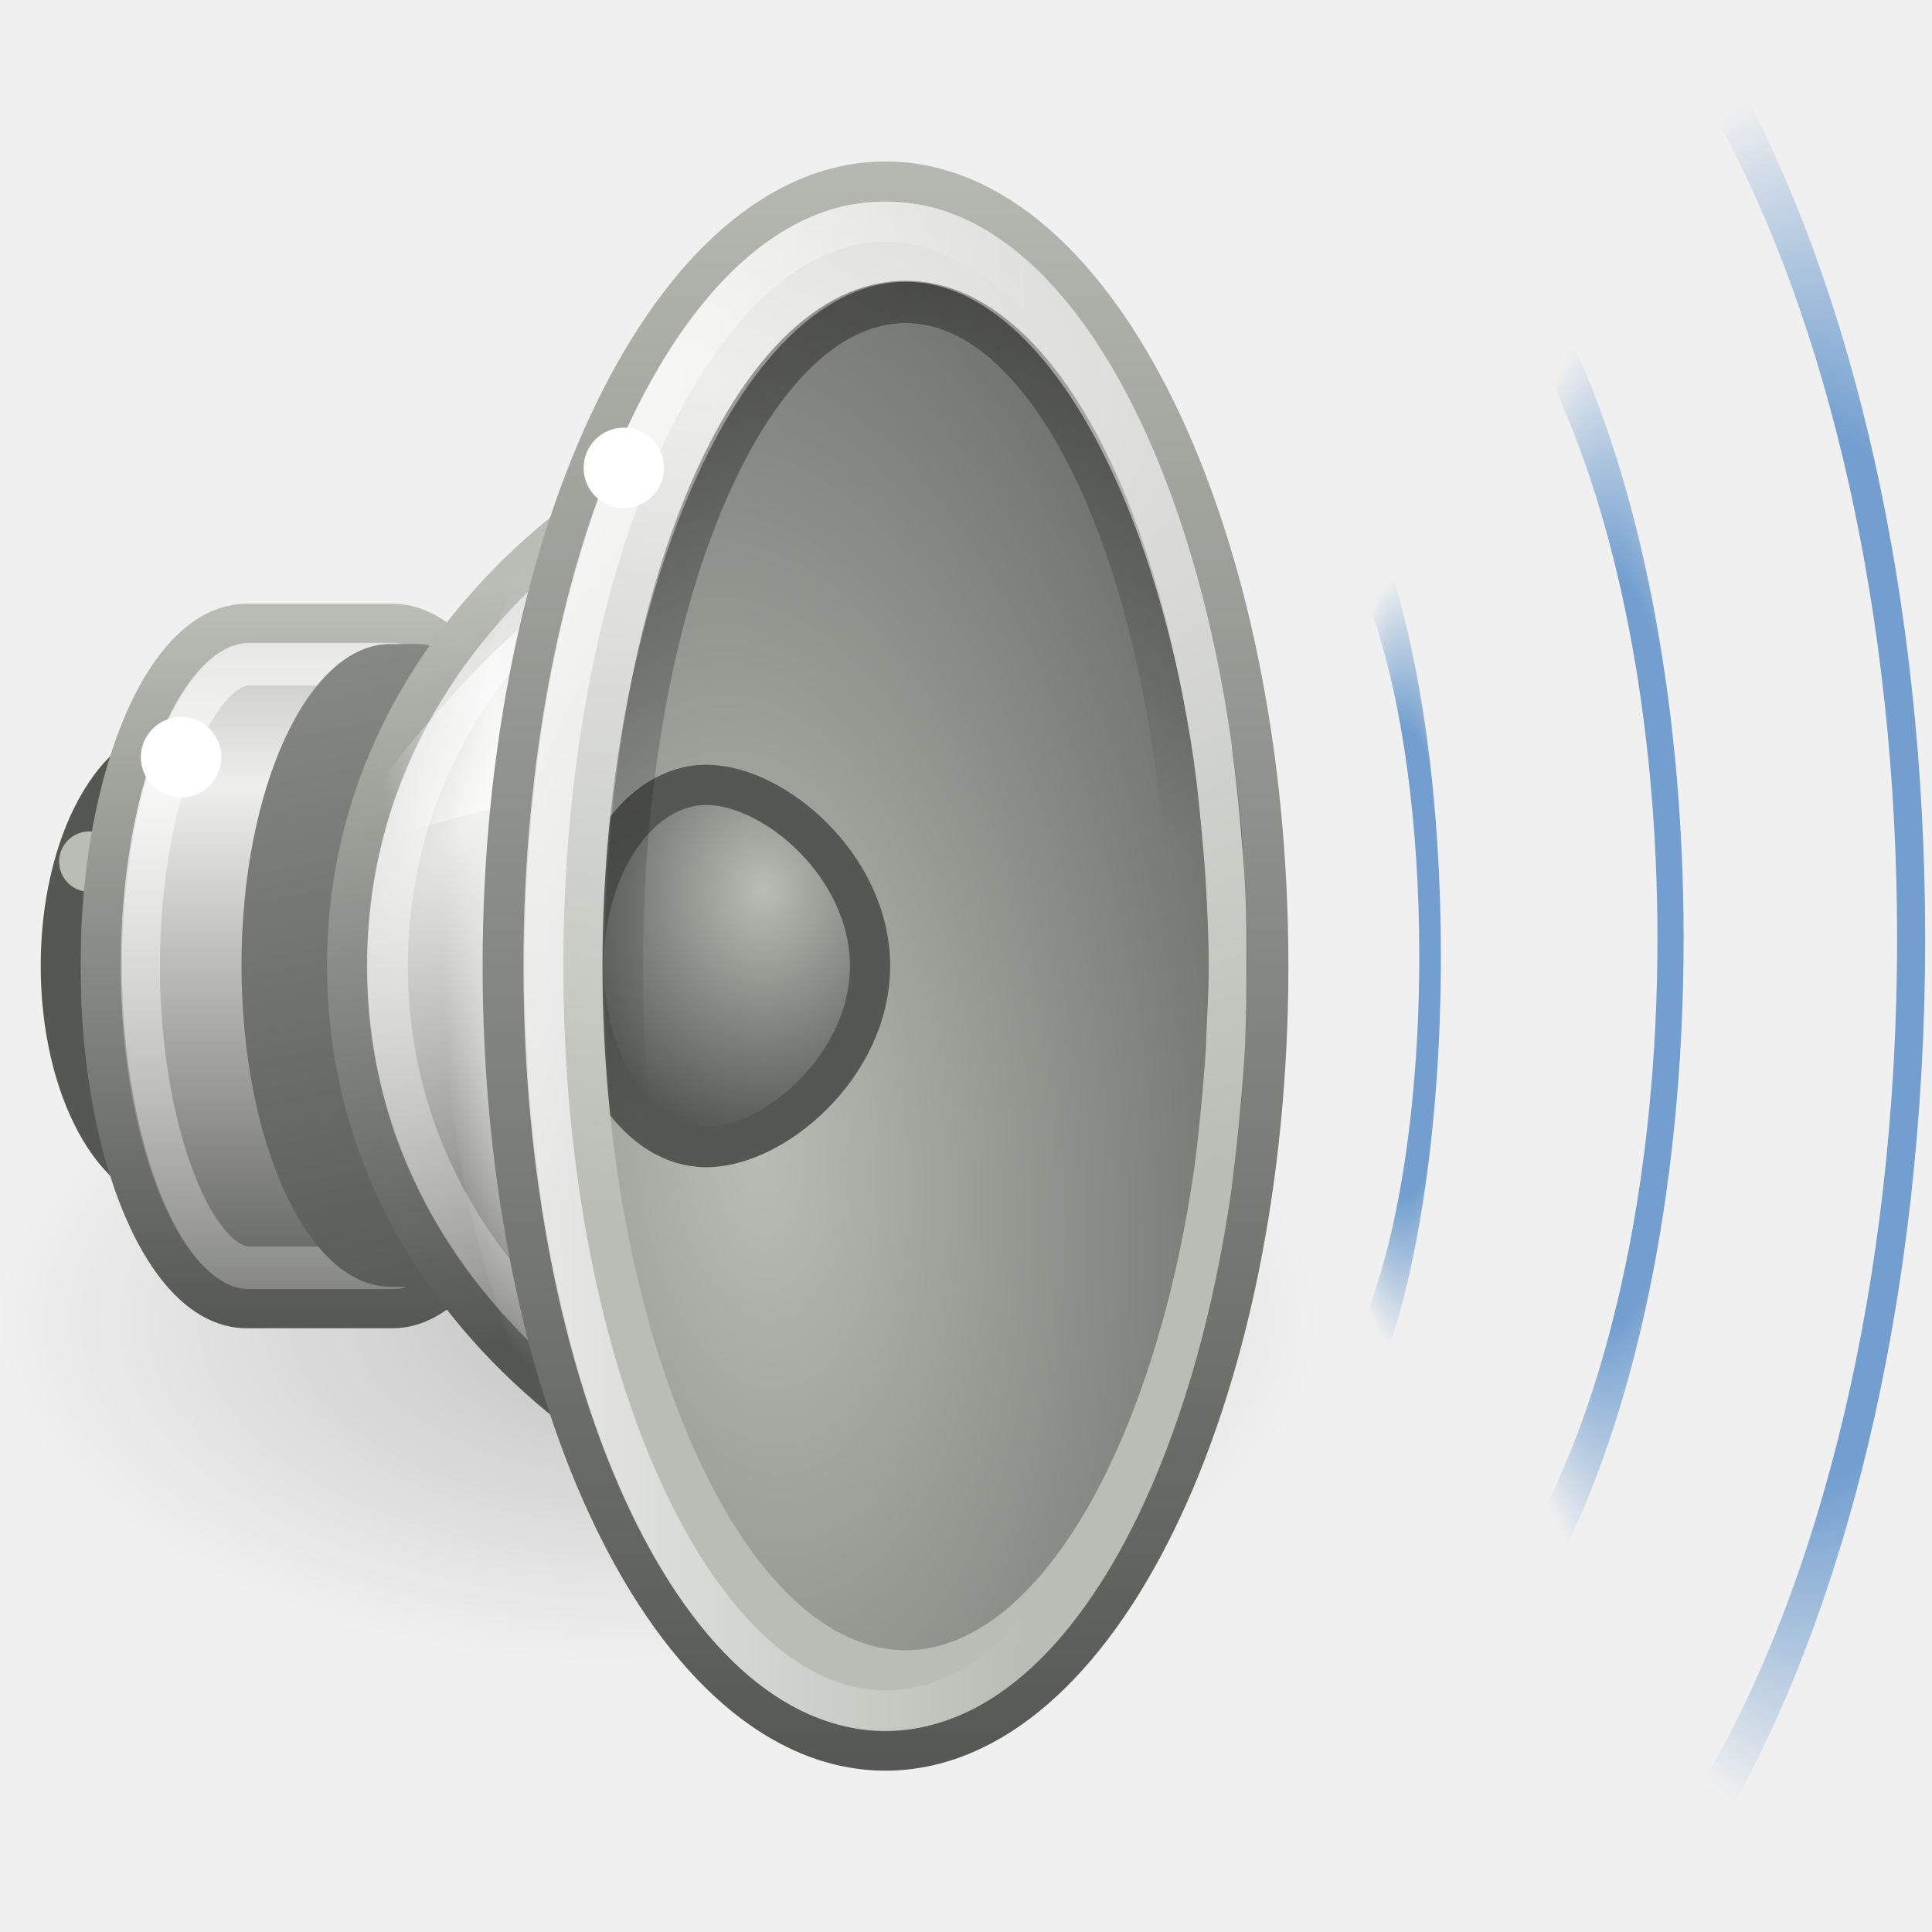
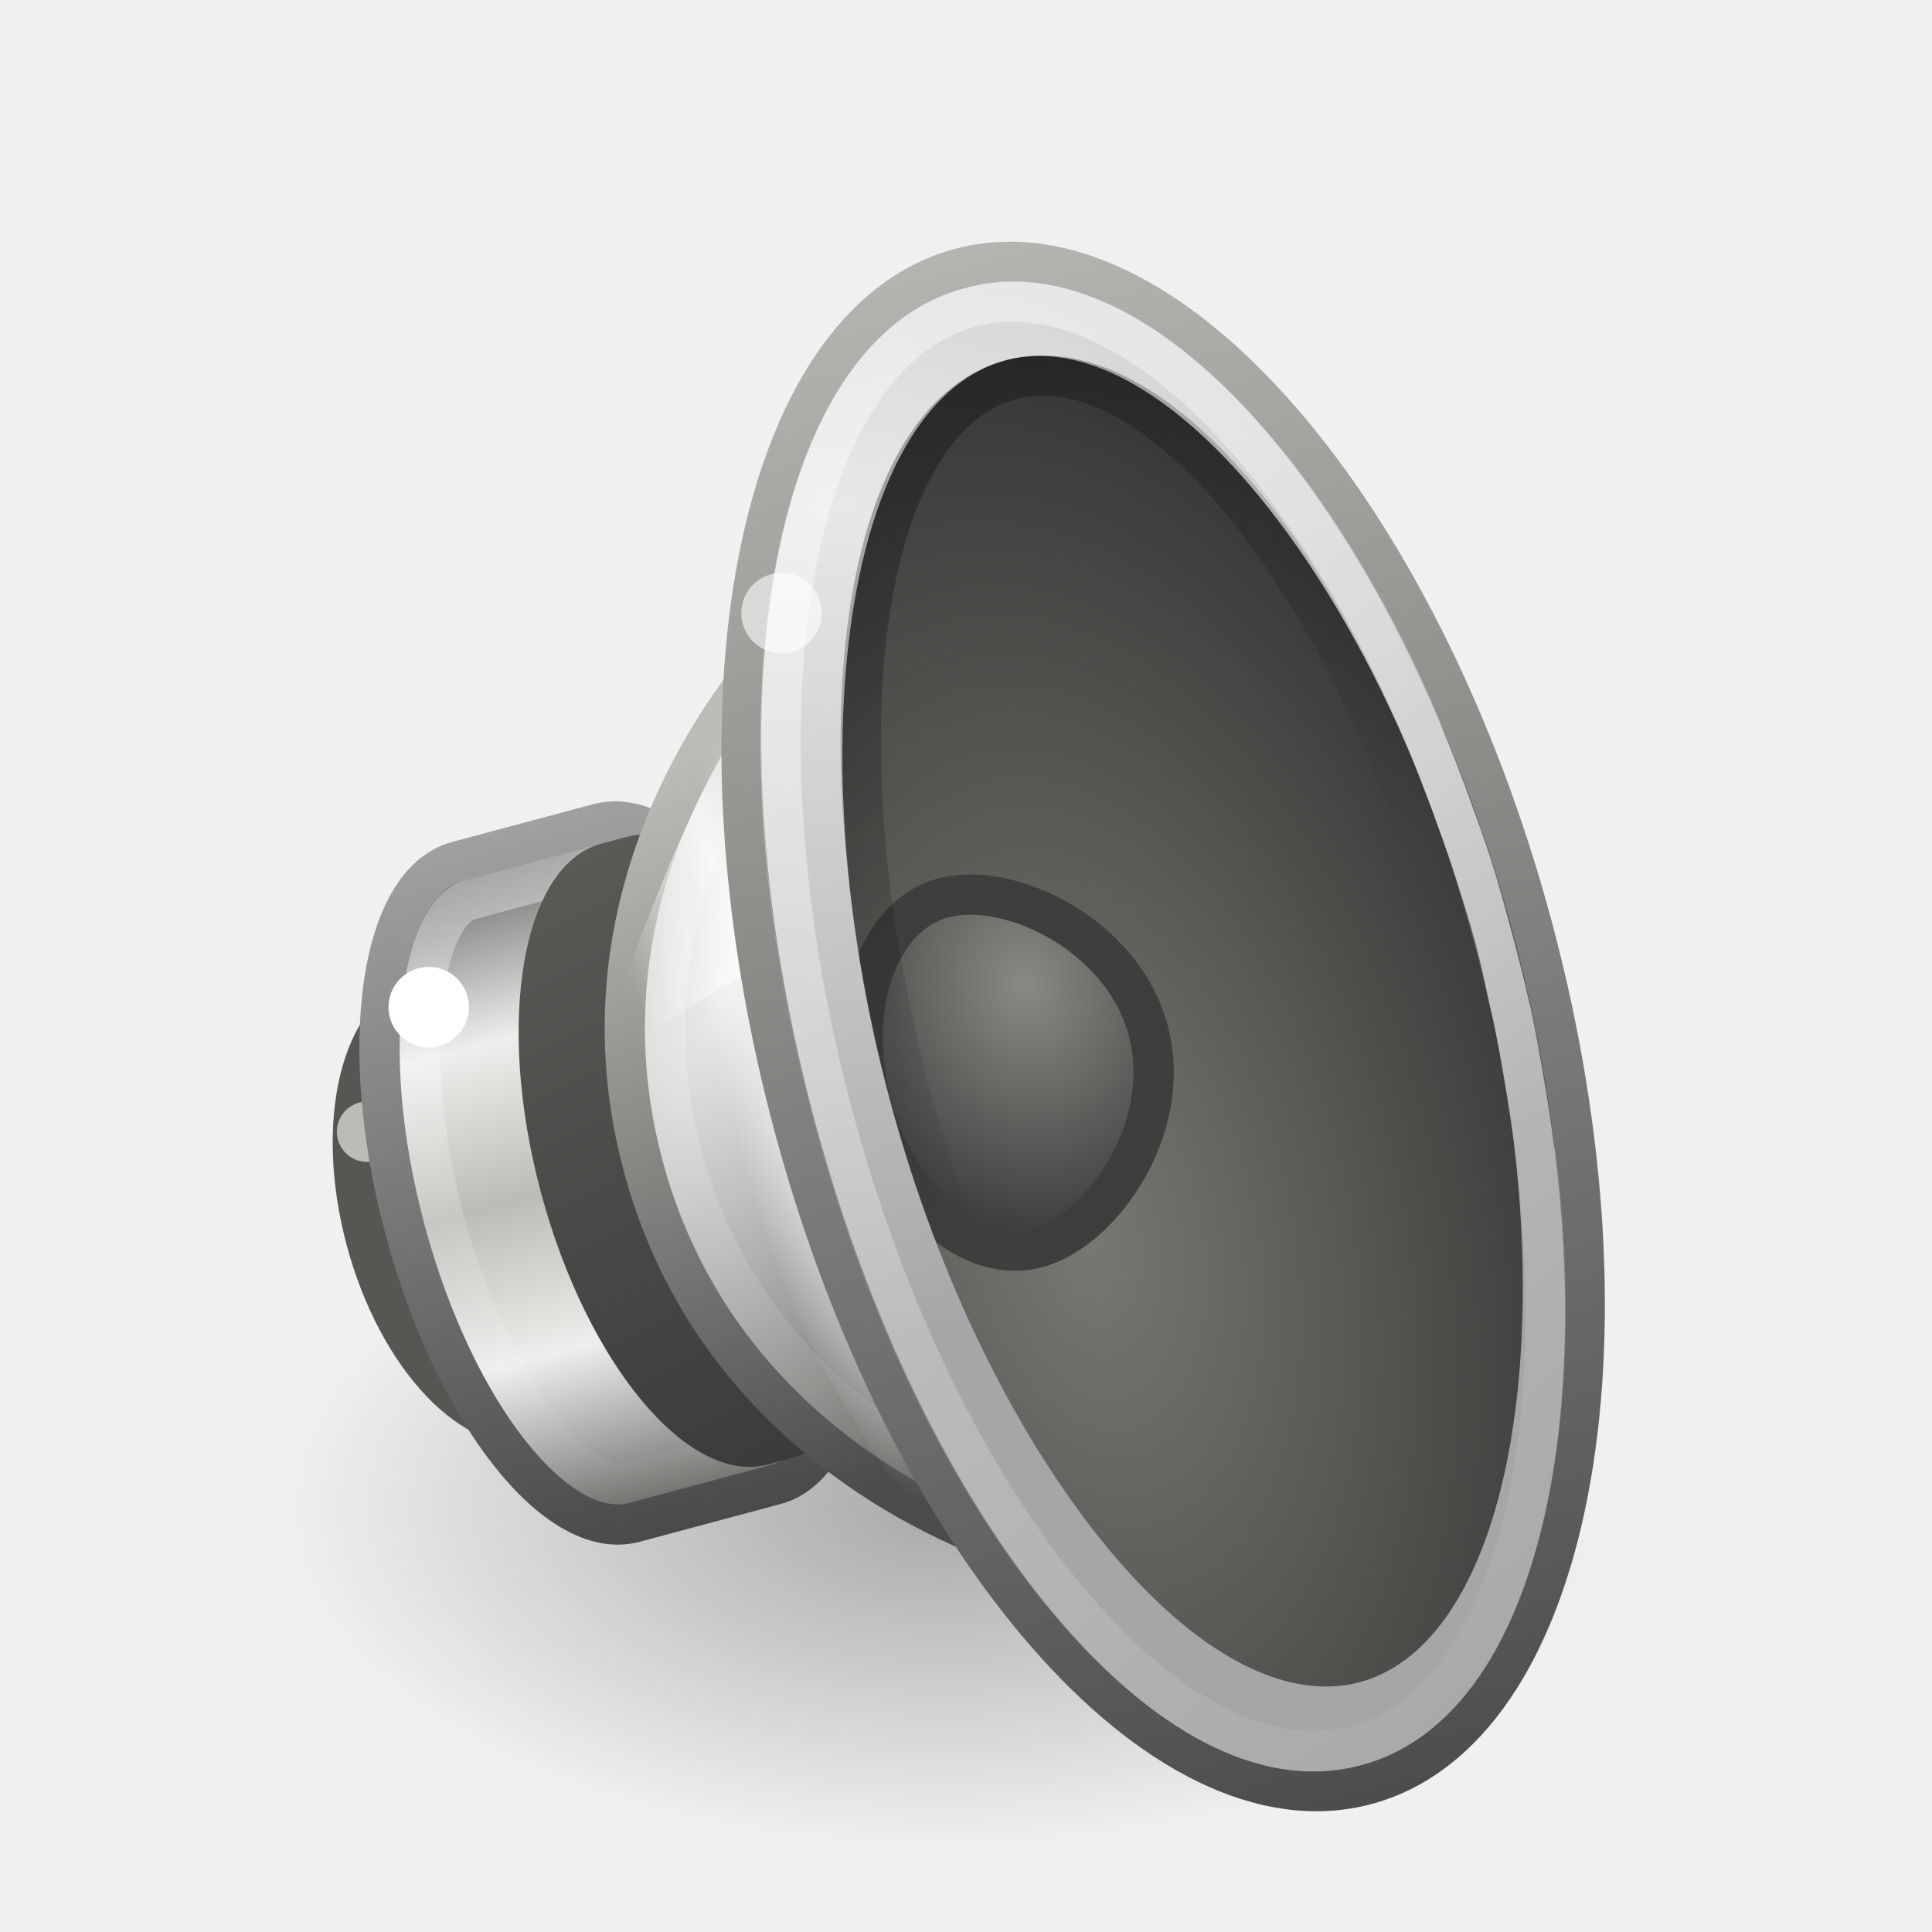
- <svg xmlns="http://www.w3.org/2000/svg" xmlns:xlink="http://www.w3.org/1999/xlink" id="svg2" height="48" width="48" version="1.0">
-   <defs id="defs4">
-     <linearGradient id="linearGradient6958">
-       <stop id="stop6960" style="stop-color:#729fcf" offset="0" />
-       <stop id="stop6966" style="stop-color:#729fcf" offset="0.6" />
-       <stop id="stop6962" style="stop-color:#729fcf;stop-opacity:0" offset="1" />
+ <svg xmlns="http://www.w3.org/2000/svg" xmlns:xlink="http://www.w3.org/1999/xlink" version="1.0" width="48" height="48" id="svg6476">
+   <defs id="defs6478">
+     <linearGradient id="linearGradient17123">
+       <stop id="stop17125" style="stop-color:#000000;stop-opacity:1" offset="0" />
+       <stop id="stop17127" style="stop-color:#000000;stop-opacity:0" offset="1" />
    </linearGradient>
-     <linearGradient id="linearGradient6393" y2="32.629" gradientUnits="userSpaceOnUse" x2="16.188" gradientTransform="translate(-28)" y1="18.812" x1="17.25">
-       <stop id="stop6389" style="stop-color:#fff" offset="0" />
-       <stop id="stop6391" style="stop-color:#fff;stop-opacity:0" offset="1" />
+     <linearGradient id="linearGradient6700">
+       <stop id="stop6702" style="stop-color:#ffffff;stop-opacity:1" offset="0" />
+       <stop id="stop6704" style="stop-color:#ffffff;stop-opacity:0" offset="1" />
    </linearGradient>
-     <radialGradient id="radialGradient8199" gradientUnits="userSpaceOnUse" cy="22.5" cx="7.14" gradientTransform="matrix(1.9148 -.50619 .65484 2.477 -48.624 -29.619)" r="6">
-       <stop id="stop9088" offset="0" />
-       <stop id="stop9090" style="stop-opacity:0" offset="1" />
-     </radialGradient>
-     <radialGradient id="radialGradient21684" gradientUnits="userSpaceOnUse" cy="21.844" cx="20.844" r="2.906">
-       <stop id="stop21624" style="stop-color:#3465a4;stop-opacity:0" offset="0" />
-       <stop id="stop21630" style="stop-color:#3465a4;stop-opacity:0" offset=".855" />
-       <stop id="stop21626" style="stop-color:#3465a4" offset="1" />
-     </radialGradient>
-     <radialGradient id="radialGradient21686" gradientUnits="userSpaceOnUse" cy="21.844" cx="20.844" r="2.906">
-       <stop id="stop21664" style="stop-color:#3465a4;stop-opacity:0" offset="0" />
-       <stop id="stop21666" style="stop-color:#3465a4;stop-opacity:0" offset=".819" />
-       <stop id="stop21668" style="stop-color:#3465a4" offset="1" />
-     </radialGradient>
-     <radialGradient id="radialGradient21688" gradientUnits="userSpaceOnUse" cy="21.844" cx="20.844" r="2.906">
-       <stop id="stop21646" style="stop-color:#3465a4;stop-opacity:0" offset="0" />
-       <stop id="stop21648" style="stop-color:#3465a4;stop-opacity:0" offset=".735" />
-       <stop id="stop21650" style="stop-color:#3465a4" offset="1" />
-     </radialGradient>
-     <linearGradient id="linearGradient5545" y2="14.001" gradientUnits="userSpaceOnUse" x2="78.5" gradientTransform="matrix(.90625 0 0 1 -65.922 19)" y1="-4.006" x1="78.5">
-       <stop id="stop2795" style="stop-color:#babdb6" offset="0" />
-       <stop id="stop2801" style="stop-color:#eeeeec" offset=".253" />
-       <stop id="stop2797" style="stop-color:#555753" offset="1" />
+     <linearGradient id="linearGradient6628">
+       <stop id="stop6630" style="stop-color:#000000;stop-opacity:1" offset="0" />
+       <stop id="stop6632" style="stop-color:#000000;stop-opacity:0" offset="1" />
    </linearGradient>
-     <linearGradient id="linearGradient5547" y2="-4.009" gradientUnits="userSpaceOnUse" x2="80.062" gradientTransform="matrix(.90625 0 0 1 -65.922 19)" y1="14" x1="80.062">
-       <stop id="stop5535" style="stop-color:#555753" offset="0" />
-       <stop id="stop5537" style="stop-color:#babdb6" offset="1" />
+     <linearGradient id="linearGradient3844">
+       <stop id="stop3846" style="stop-color:#e8e8e8;stop-opacity:1" offset="0" />
+       <stop id="stop3848" style="stop-color:#a5a6a8;stop-opacity:1" offset="1" />
    </linearGradient>
-     <linearGradient id="linearGradient6537" y2="39.884" gradientUnits="userSpaceOnUse" x2="3.845" y1="15.561" x1="3.845">
-       <stop id="stop6533" style="stop-color:#fff" offset="0" />
-       <stop id="stop6535" style="stop-color:#fff;stop-opacity:0" offset="1" />
+     <linearGradient id="linearGradient6589-510-471-936">
+       <stop id="stop5849" style="stop-color:#878a85;stop-opacity:1" offset="0" />
+       <stop id="stop5851" style="stop-color:#3e3f3d;stop-opacity:1" offset="1" />
    </linearGradient>
-     <linearGradient id="linearGradient6545" y2="12.064" gradientUnits="userSpaceOnUse" x2="4.643" gradientTransform="matrix(.91146 0 0 .87879 2.7005 4.6667)" y1="33.047" x1="7.75">
-       <stop id="stop6629" style="stop-color:#555753" offset="0" />
-       <stop id="stop6631" style="stop-color:#babdb6" offset="1" />
+     <linearGradient id="linearGradient6643">
+       <stop id="stop6645" style="stop-color:#4c4c4c;stop-opacity:1" offset="0" />
+       <stop id="stop6647" style="stop-color:#d3d7cf;stop-opacity:1" offset="1" />
    </linearGradient>
-     <radialGradient id="radialGradient6553" gradientUnits="userSpaceOnUse" cy="18.817" cx="9.32" gradientTransform="matrix(.71325 .52215 -.92808 1.1785 22.517 -6.7083)" r="12.5">
-       <stop id="stop6635" style="stop-color:#eeeeec" offset="0" />
-       <stop id="stop6637" style="stop-color:#61635f" offset="1" />
-     </radialGradient>
-     <linearGradient id="linearGradient6579" y2="47.497" gradientUnits="userSpaceOnUse" x2="12.198" y1="9.26" x1="12.198">
-       <stop id="stop6575" style="stop-color:#fff" offset="0" />
-       <stop id="stop6577" style="stop-color:#fff;stop-opacity:0" offset="1" />
+     <linearGradient id="linearGradient4718">
+       <stop id="stop4720" style="stop-color:#767973;stop-opacity:1" offset="0" />
+       <stop id="stop4722" style="stop-color:#202120;stop-opacity:1" offset="1" />
    </linearGradient>
-     <radialGradient id="radialGradient6595" gradientUnits="userSpaceOnUse" cy="30.233" cx="23.165" gradientTransform="matrix(1.7346 -.16988 .32776 3.6175 -27.429 -73.697)" r="8.189">
-       <stop id="stop6669" style="stop-color:#babdb6" offset="0" />
-       <stop id="stop6671" style="stop-color:#555753" offset="1" />
-     </radialGradient>
-     <radialGradient id="radialGradient6603" gradientUnits="userSpaceOnUse" cy="20.434" cx="20.884" gradientTransform="matrix(1.3094 0 0 1.5605 -8.3886 -9.7845)" r="4">
-       <stop id="stop6591" style="stop-color:#babdb6" offset="0" />
-       <stop id="stop6593" style="stop-color:#555753" offset="1" />
-     </radialGradient>
-     <linearGradient id="linearGradient6641" y2="21.75" gradientUnits="userSpaceOnUse" x2="11.438" gradientTransform="matrix(.66667 0 0 1 2 -1)" y1="20.334" x1="20.226">
-       <stop id="stop6381" style="stop-color:#fff;stop-opacity:0" offset="0" />
-       <stop id="stop21606" style="stop-color:#fff" offset=".5" />
-       <stop id="stop6383" style="stop-color:#fff;stop-opacity:0" offset="1" />
+     <linearGradient id="linearGradient6573">
+       <stop id="stop6575" style="stop-color:#ffffff;stop-opacity:1" offset="0" />
+       <stop id="stop6577" style="stop-color:#ffffff;stop-opacity:0" offset="1" />
    </linearGradient>
-     <radialGradient id="radialGradient6657" gradientUnits="userSpaceOnUse" cy="27.053" cx="23.987" gradientTransform="matrix(-.24329 0 0 -1.2543 25.221 61.871)" r="7.75">
-       <stop id="stop6653" style="stop-color:#fff" offset="0" />
-       <stop id="stop6655" style="stop-color:#fff;stop-opacity:0" offset="1" />
-     </radialGradient>
-     <linearGradient id="linearGradient6558" y2="14" gradientUnits="userSpaceOnUse" x2="77.125" gradientTransform="translate(-70,2)" y1="31.561" x1="80.693">
-       <stop id="stop6548" style="stop-color:#555753" offset="0" />
-       <stop id="stop6550" style="stop-color:#888a85" offset="1" />
+     <linearGradient id="linearGradient6379">
+       <stop id="stop6381" style="stop-color:#ffffff;stop-opacity:0" offset="0" />
+       <stop id="stop21606" style="stop-color:#ffffff;stop-opacity:1" offset="0.5" />
+       <stop id="stop6383" style="stop-color:#ffffff;stop-opacity:0" offset="1" />
    </linearGradient>
-     <radialGradient id="radialGradient6625" gradientUnits="userSpaceOnUse" cy="42.261" cx="30.685" gradientTransform="matrix(3.9866 0.117 0 -2.53 -104.63 112.74)" r="8.228">
-       <stop id="stop6609" style="stop-color:#eeeeec" offset="0" />
-       <stop id="stop6611" style="stop-color:#babdb6" offset="1" />
-     </radialGradient>
-     <linearGradient id="linearGradient6634" y2="26.354" gradientUnits="userSpaceOnUse" x2="29.893" y1="12.159" x1="23.238">
-       <stop id="stop6630" offset="0" />
-       <stop id="stop6632" style="stop-opacity:0" offset="1" />
+     <linearGradient id="linearGradient6651">
+       <stop id="stop6653" style="stop-color:#ffffff;stop-opacity:1" offset="0" />
+       <stop id="stop6655" style="stop-color:#ffffff;stop-opacity:0" offset="1" />
    </linearGradient>
-     <linearGradient id="linearGradient6706" y2="25.699" gradientUnits="userSpaceOnUse" x2="28.555" y1="25.587" x1="17.5">
-       <stop id="stop6702" style="stop-color:#fff" offset="0" />
-       <stop id="stop6704" style="stop-color:#fff;stop-opacity:0" offset="1" />
+     <linearGradient id="linearGradient5292">
+       <stop id="stop5294" style="stop-color:#4b4b4b;stop-opacity:1" offset="0" />
+       <stop id="stop5296" style="stop-color:#babdb6;stop-opacity:1" offset="1" />
    </linearGradient>
-     <linearGradient id="linearGradient6801" y2=".31" gradientUnits="userSpaceOnUse" x2="33.431" y1="45.052" x1="33.431">
-       <stop id="stop6645" style="stop-color:#555753" offset="0" />
-       <stop id="stop6647" style="stop-color:#d3d7cf" offset="1" />
+     <linearGradient id="linearGradient6633">
+       <stop id="stop6635" style="stop-color:#eeeeec;stop-opacity:1" offset="0" />
+       <stop id="stop6637" style="stop-color:#61635f;stop-opacity:1" offset="1" />
    </linearGradient>
-     <radialGradient id="radialGradient6964" xlink:href="#linearGradient6958" gradientUnits="userSpaceOnUse" cy="22.844" cx="72.496" gradientTransform="matrix(2.6999 0 0 3.5714 -122.47 -58.74)" r="4.82" />
-     <radialGradient id="radialGradient6968" xlink:href="#linearGradient6958" gradientUnits="userSpaceOnUse" cy="22.844" cx="72.496" gradientTransform="matrix(2.6999 0 0 3.6828 -122.47 -61.286)" r="4.82" />
-     <radialGradient id="radialGradient6976" xlink:href="#linearGradient6958" gradientUnits="userSpaceOnUse" cy="22.734" cx="70.531" gradientTransform="matrix(1.8087 0 0 3.5234 -57.039 -57.369)" r="3.598" />
-     <radialGradient id="radialGradient6984" xlink:href="#linearGradient6958" gradientUnits="userSpaceOnUse" cy="22.656" cx="60.641" gradientTransform="matrix(2.1455 0 0 3.0192 -69.461 -45.747)" r="2.619" />
-     <radialGradient id="radialGradient7118" gradientUnits="userSpaceOnUse" cy="36.863" cx="11.402" gradientTransform="matrix(1 0 0 .33058 0 24.677)" r="10.695">
-       <stop id="stop17125" offset="0" />
-       <stop id="stop17127" style="stop-opacity:0" offset="1" />
-     </radialGradient>
+     <linearGradient id="linearGradient6546-397-668-696-989">
+       <stop id="stop4870" style="stop-color:#383937;stop-opacity:1" offset="0" />
+       <stop id="stop4872" style="stop-color:#595b57;stop-opacity:1" offset="1" />
+     </linearGradient>
+     <linearGradient id="linearGradient6531">
+       <stop id="stop6533" style="stop-color:#ffffff;stop-opacity:1" offset="0" />
+       <stop id="stop6535" style="stop-color:#ffffff;stop-opacity:0" offset="1" />
+     </linearGradient>
+     <linearGradient id="linearGradient3858">
+       <stop id="stop3860" style="stop-color:#a0a0a0;stop-opacity:1" offset="0" />
+       <stop id="stop3862" style="stop-color:#4a4a4a;stop-opacity:1" offset="1" />
+     </linearGradient>
+     <linearGradient id="linearGradient5262">
+       <stop id="stop5264" style="stop-color:#babdb6;stop-opacity:1" offset="0" />
+       <stop id="stop5266" style="stop-color:#eeeeec;stop-opacity:1" offset="0.437" />
+       <stop id="stop5268" style="stop-color:#555753;stop-opacity:1" offset="1" />
+     </linearGradient>
+     <radialGradient cx="11.402" cy="36.863" r="10.695" fx="11.402" fy="36.863" id="radialGradient2484" xlink:href="#linearGradient17123" gradientUnits="userSpaceOnUse" gradientTransform="matrix(1.536591,0,0,0.7999924,5.913467,7.953973)" />
+     <linearGradient x1="16.79" y1="21.27" x2="29.694" y2="46.259" id="linearGradient2518" xlink:href="#linearGradient6700" gradientUnits="userSpaceOnUse" gradientTransform="matrix(1.059403,-0.2838662,0.2890959,1.078921,-5.928164,2.528017)" />
+     <linearGradient x1="23.238" y1="12.159" x2="29.893" y2="26.354" id="linearGradient2522" xlink:href="#linearGradient6628" gradientUnits="userSpaceOnUse" gradientTransform="matrix(0.8724491,-0.233772,0.2578423,0.9622808,0.1485293,4.392364)" />
+     <radialGradient cx="30.685" cy="42.261" r="8.228" fx="30.685" fy="42.261" id="radialGradient2525" xlink:href="#linearGradient3844" gradientUnits="userSpaceOnUse" gradientTransform="matrix(3.88107,-0.9188044,-0.6548214,-2.443827,-70.4452,143.9957)" />
+     <radialGradient cx="20.884" cy="20.434" r="4" fx="20.884" fy="20.434" id="radialGradient2528" xlink:href="#linearGradient6589-510-471-936" gradientUnits="userSpaceOnUse" gradientTransform="matrix(1.264777,-0.338896,0.4038853,1.507321,-9.198858,0.7346025)" />
+     <radialGradient cx="23.165" cy="30.233" r="8.189" fx="23.165" fy="30.233" id="radialGradient2531" xlink:href="#linearGradient4718" gradientUnits="userSpaceOnUse" gradientTransform="matrix(2.048613,-0.4421144,0.7771044,3.596939,-43.95836,-67.86057)" />
+     <linearGradient x1="33.431" y1="45.052" x2="33.431" y2="0.31" id="linearGradient2533" xlink:href="#linearGradient6643" gradientUnits="userSpaceOnUse" gradientTransform="matrix(1.184038,-0.3172619,0.3047227,1.137241,-9.511758,1.741941)" />
+     <linearGradient x1="19.24" y1="4.811" x2="11.324" y2="35.458" id="linearGradient2536" xlink:href="#linearGradient6573" gradientUnits="userSpaceOnUse" gradientTransform="matrix(0.8726262,-0.2338194,0.225423,0.8412903,5.441043,11.9509)" />
+     <linearGradient x1="20.226" y1="20.334" x2="11.438" y2="21.75" id="linearGradient2539" xlink:href="#linearGradient6379" gradientUnits="userSpaceOnUse" gradientTransform="matrix(0.6439506,-0.172546,0.258819,0.9659258,3.109386,6.530985)" />
+     <radialGradient cx="23.987" cy="27.053" r="7.75" fx="23.987" fy="27.053" id="radialGradient2542" xlink:href="#linearGradient6651" gradientUnits="userSpaceOnUse" gradientTransform="matrix(-0.3108119,0.08328179,-0.3332154,-1.243577,37.15193,59.34934)" />
+     <radialGradient cx="9.32" cy="18.817" r="12.5" fx="9.32" fy="18.817" id="radialGradient2545" xlink:href="#linearGradient6633" gradientUnits="userSpaceOnUse" gradientTransform="matrix(0.8240862,0.3197539,-0.5914388,1.378538,21.45001,-4.293036)" />
+     <linearGradient x1="7.75" y1="33.047" x2="4.643" y2="12.064" id="linearGradient2547" xlink:href="#linearGradient5292" gradientUnits="userSpaceOnUse" gradientTransform="matrix(0.8804012,-0.2359028,0.227447,0.8488439,5.252675,11.82324)" />
+     <linearGradient x1="80.693" y1="31.561" x2="77.125" y2="14" id="linearGradient2550" xlink:href="#linearGradient6546-397-668-696-989" gradientUnits="userSpaceOnUse" gradientTransform="matrix(0.9659258,-0.258819,0.258819,0.9659258,-65.66081,28.06373)" />
+     <linearGradient x1="9.883" y1="14.051" x2="5.101" y2="30.001" id="linearGradient2553" xlink:href="#linearGradient6531" gradientUnits="userSpaceOnUse" gradientTransform="matrix(0.8632962,-0.2313195,0.258819,0.9659258,3.176492,9.618832)" />
+     <linearGradient x1="102.357" y1="-41.092" x2="82.681" y2="-41.092" id="linearGradient2556" xlink:href="#linearGradient5262" gradientUnits="userSpaceOnUse" gradientTransform="matrix(0.1184963,0.4422342,-0.4175562,0.1118838,-16.29052,-10.90246)" spreadMethod="reflect" />
+     <linearGradient x1="84.426" y1="8.293" x2="102.426" y2="8.293" id="linearGradient2558" xlink:href="#linearGradient3858" gradientUnits="userSpaceOnUse" gradientTransform="matrix(0.258819,0.9659258,-0.9659258,0.258819,-0.8545962,-63.24665)" />
  </defs>
-   <g id="layer3" style="display:none">
-     <path id="path7288" style="opacity:.83;fill:url(#radialGradient8199);display:inline;fill-rule:evenodd" d="m-8.219 10.5l-12 12 12 12 0-24z" />
-     <path id="path2791" style="opacity:.768;stroke:url(#linearGradient6393);stroke-width:1px;display:inline;fill:none" d="m-7 10.5l-12 12 12 12v-24z" />
-     <path id="path21580" style="opacity:.633;fill:#fce94f;display:inline;fill-rule:evenodd" d="m19.375 9c-0.174 0.053-0.306 0.197-0.344 0.375-0.703 2.579-2.427 3.587-4.687 5.094-2.261 1.507-4.985 3.474-7.282 7.812-0.067 0.138-0.067 0.3 0 0.438 2.297 4.338 5.021 6.305 7.282 7.812 2.26 1.507 3.984 2.515 4.687 5.094 0.08 0.221 0.302 0.357 0.535 0.327s0.413-0.218 0.434-0.452v-26c0.005-0.157-0.064-0.308-0.187-0.406-0.123-0.098-0.286-0.133-0.438-0.094z" transform="translate(-42)" />
-     <path id="path21676" style="stroke:#000;stroke-width:1px;display:inline;fill:none" d="m-47.5 22.5l27.5-30.5v64l-27.5-33.5z" />
-     <path id="path21678" style="stroke-linejoin:round;stroke-dashoffset:1.2;stroke:#204a87;stroke-linecap:round;stroke-width:.125;display:inline;fill:url(#radialGradient21684)" d="m23.688 21.844a2.844 2.844 0 1 1 -5.688 0 2.844 2.844 0 1 1 5.688 0z" transform="matrix(7.9904 0 0 7.9904 -220.77 -152.04)" />
-     <path id="path21680" style="stroke-linejoin:round;stroke-dashoffset:1.2;stroke:#204a87;stroke-linecap:round;stroke-width:.181;display:inline;fill:url(#radialGradient21686)" d="m23.688 21.844a2.844 2.844 0 1 1 -5.688 0 2.844 2.844 0 1 1 5.688 0z" transform="matrix(5.5288 0 0 5.5288 -169.46 -98.271)" />
-     <path id="path21682" style="stroke-linejoin:round;stroke-dashoffset:1.2;stroke:#204a87;stroke-linecap:round;stroke-width:.292;display:inline;fill:url(#radialGradient21688)" d="m23.688 21.844a2.844 2.844 0 1 1 -5.688 0 2.844 2.844 0 1 1 5.688 0z" transform="matrix(3.419 0 0 3.419 -125.49 -52.183)" />
-   </g>
-   <g id="layer1">
-     <path id="path16236" style="opacity:.2;fill:url(#radialGradient7118)" d="m22.097 36.863a10.695 3.535 0 1 1 -21.39 0 10.695 3.535 0 1 1 21.39 0z" transform="matrix(1.5366 0 0 2.42 -1.1723 -56.385)" />
-     <path id="path5330" style="stroke:#555753;stroke-linecap:round;stroke-width:1.303;fill:#2e3436" d="m8 25a4 7 0 1 1 -8 0 4 7 0 1 1 8 0z" transform="matrix(.75 0 0 .78571 1.5 4.3572)" />
-     <path id="path6659" style="fill:#babdb6" d="m4.5 20.75a0.75 0.75 0 1 1 -1.5 0 0.75 0.75 0 1 1 1.5 0z" transform="translate(-1.5312 .65625)" />
-     <path id="path2766" style="stroke:url(#linearGradient5547);stroke-linecap:round;fill:url(#linearGradient5545)" d="m6.125 15.5c-2.001 0-3.625 3.808-3.625 8.5s1.624 8.5 3.625 8.5h3.625c2.001 0 3.625-3.808 3.625-8.5s-1.624-8.5-3.625-8.5h-3.625z" />
-     <path id="path5556" style="opacity:.6;stroke:url(#linearGradient6537);stroke-linecap:round;stroke-width:1.058;fill:none" d="m5.5 14.5c-0.526 0-1.266 0.546-1.906 1.906-0.64 1.361-1.094 3.376-1.094 5.594s0.454 4.233 1.094 5.594c0.64 1.36 1.38 1.906 1.906 1.906h4c0.526 0 1.266-0.546 1.906-1.906 0.64-1.361 1.094-3.376 1.094-5.594s-0.454-4.233-1.094-5.594c-0.64-1.36-1.38-1.906-1.906-1.906h-4z" transform="matrix(.89375 0 0 1 1.2656 2)" />
-     <path id="path6556" style="fill:url(#linearGradient6558)" d="m9.697 16c-2.041 0-3.697 3.577-3.697 7.984 0 4.408 1.656 7.985 3.697 7.985h0.637c2.041 0 3.697-3.577 3.697-7.985 0-4.407-1.656-7.984-3.697-7.984h-0.637z" />
-     <path id="path1871" style="stroke:url(#linearGradient6545);stroke-linecap:round;fill:url(#radialGradient6553)" d="m8.625 24c0 9.227 9.187 14.5 14.875 14.5 3.938 0 7-6.496 7-14.5s-3.062-14.5-7-14.5c-5.688 0-14.875 5.273-14.875 14.5z" />
-     <path id="path6649" style="fill:url(#radialGradient6657)" d="m33 27.938a7.75 16.562 0 1 1 -15.5 0 7.75 16.562 0 1 1 15.5 0z" transform="matrix(1.3226 0 0 1.0264 -12.145 -4.6755)" />
-     <path id="path6639" style="opacity:.734;fill:url(#linearGradient6641);fill-rule:evenodd" d="m16 13.375c-2.583 1.395-5.458 4.196-8 8.125 2.7-1.126 5.491-1.96 8-1.75v-6.375z" />
-     <path id="path6567" style="opacity:.586;stroke:url(#linearGradient6579);stroke-linecap:round;stroke-width:1.127;fill:none" d="m22.812 6.5c-2.795 0-6.724 1.433-9.843 4.094-3.12 2.66-5.469 6.48-5.469 11.406s2.349 8.746 5.469 11.406c3.119 2.661 7.048 4.094 9.843 4.094 1.583 0 3.233-1.444 4.532-4.25 1.298-2.806 2.156-6.821 2.156-11.25s-0.858-8.444-2.156-11.25c-1.299-2.806-2.949-4.25-4.532-4.25z" transform="matrix(.90341 0 0 .87097 2.8494 4.8387)" />
-     <path id="path1873" style="stroke:url(#linearGradient6801);stroke-linecap:round;stroke-width:.832;fill:url(#radialGradient6595)" d="m33 27.938a7.75 16.562 0 1 1 -15.5 0 7.75 16.562 0 1 1 15.5 0z" transform="matrix(1.2258 0 0 1.1774 -8.9516 -8.8925)" />
-     <path id="path3672" style="stroke:#555753;stroke-linecap:round;fill:url(#radialGradient6603)" d="m21.616 24c0 2.484-2.383 4.5-4.066 4.5-1.684 0-3.05-2.016-3.05-4.5s1.366-4.5 3.05-4.5c1.683 0 4.066 2.016 4.066 4.5z" />
-     <path id="path6605" style="fill:url(#radialGradient6625)" d="m22 5c-2.632 0-4.858 2.25-6.438 5.688-1.579 3.437-2.531 8.142-2.531 13.312s0.952 9.875 2.531 13.312c1.58 3.438 3.806 5.688 6.438 5.688s4.858-2.25 6.438-5.688c0.987-2.148 1.737-4.811 2.156-7.75 0.013-0.092 0.018-0.187 0.031-0.281 0.076-0.567 0.136-1.131 0.187-1.719 0.051-0.546 0.098-1.093 0.126-1.656 0.001-0.031-0.002-0.062 0-0.094 0.027-0.595 0.031-1.2 0.031-1.812 0-0.644-0.001-1.28-0.031-1.906-0.026-0.557-0.078-1.115-0.126-1.656-0.051-0.588-0.111-1.152-0.187-1.719-0.013-0.095-0.017-0.187-0.031-0.281-0.419-2.939-1.169-5.602-2.156-7.75-1.58-3.438-3.806-5.688-6.438-5.688zm0.5 2c1.922 0 3.78 1.766 5.188 4.844 0.879 1.924 1.576 4.335 1.968 7.031 0.079 0.539 0.134 1.095 0.188 1.656 0.047 0.526 0.099 1.054 0.125 1.594 0.032 0.62 0.062 1.236 0.062 1.875 0 0.596-0.034 1.17-0.062 1.75-0.002 0.041 0.002 0.084 0 0.125-0.028 0.537-0.075 1.073-0.125 1.594-0.054 0.561-0.109 1.117-0.188 1.656-0.392 2.696-1.089 5.107-1.968 7.031-1.408 3.078-3.266 4.844-5.188 4.844s-3.78-1.766-5.188-4.844c-1.407-3.078-2.343-7.39-2.343-12.156s0.936-9.078 2.343-12.156c1.408-3.078 3.266-4.844 5.188-4.844z" />
-     <path id="path6615" style="opacity:.366;stroke:url(#linearGradient6634);stroke-linecap:round;stroke-width:1.054;fill:none" d="m33 27.938a7.75 16.562 0 1 1 -15.5 0 7.75 16.562 0 1 1 15.5 0z" transform="matrix(.90323 0 0 .99623 -.30645 -3.8321)" />
-     <path id="path6661" style="fill:#fff" d="m21.5 13.5a1 1 0 1 1 -2 0 1 1 0 1 1 2 0z" transform="translate(-16,5.3125)" />
-     <path id="path6698" style="opacity:.655;stroke:url(#linearGradient6706);stroke-linecap:round;stroke-width:.903;fill:none" d="m33 27.938a7.75 16.562 0 1 1 -15.5 0 7.75 16.562 0 1 1 15.5 0z" transform="matrix(1.0968 0 0 1.117 -5.6936 -7.2057)" />
-     <path id="path5501" style="fill:#fff" d="m21.5 13.5a1 1 0 1 1 -2 0 1 1 0 1 1 2 0z" transform="translate(-5,-1.875)" />
-   </g>
-   <g id="layer2">
-     <g id="g26136" style="stroke:url(#radialGradient6964)" transform="matrix(.59494 0 0 1.2243 1.374 -4.2219)">
-       <path id="path25249" style="stroke-linejoin:round;stroke-dashoffset:1.2;stroke:url(#radialGradient6968);stroke-linecap:round;stroke-width:1.172;fill:none" d="m69.031 40.188c5.16-4.167 8.469-10.545 8.469-17.688 0-6.765-2.96-12.836-7.656-17" />
-     </g>
-     <g id="g27916" style="stroke:#729fcf" transform="matrix(.51647 0 0 1.2243 3.5434 -4.2219)">
-       <path id="path21632" style="stroke-linejoin:round;stroke-dashoffset:1.2;stroke:url(#radialGradient6976);stroke-linecap:round;stroke-width:1.258;fill:none" d="m67.562 34.781c3.614-2.881 5.938-7.303 5.938-12.281 0-4.706-2.064-8.93-5.344-11.812" />
-     </g>
-     <g id="g28807" style="stroke:#729fcf" transform="matrix(.35351 0 0 1.2243 13.436 -3.801)">
-       <path id="path27920" style="stroke-linejoin:round;stroke-dashoffset:1.2;stroke:url(#radialGradient6984);stroke-linecap:round;stroke-width:1.52;fill:none" d="m58.781 30.156c2.27-1.78 3.719-4.55 3.719-7.656 0-2.939-1.312-5.56-3.375-7.344" />
-     </g>
-   </g>
+   <path d="m 39.868,37.444 c 0,4.725 -7.358,8.556 -16.434,8.556 -9.076,0 -16.434,-3.831 -16.434,-8.556 -1e-7,-4.725 7.358,-8.556 16.434,-8.556 9.076,0 16.434,3.831 16.434,8.556 z" id="path16236" style="opacity:0.3;fill:url(#radialGradient2484);fill-opacity:1;stroke:none;display:inline" />
+   <path d="m 14.892,29.256 c 0.786,2.934 0.126,5.66 -1.474,6.089 -1.6,0.429 -3.535,-1.602 -4.321,-4.536 -0.786,-2.934 -0.126,-5.66 1.474,-6.089 1.6,-0.429 3.535,1.602 4.321,4.536 z" id="path5330" style="fill:#2e3436;fill-opacity:1;stroke:#555753;stroke-width:1;stroke-linecap:round;stroke-linejoin:miter;stroke-miterlimit:4;stroke-opacity:1;stroke-dasharray:none;stroke-dashoffset:0" />
+   <path d="m 9.844,27.923 c 0.107,0.4 -0.13,0.811 -0.53,0.919 -0.4,0.107 -0.811,-0.13 -0.919,-0.53 -0.107,-0.4 0.13,-0.811 0.53,-0.919 0.4,-0.107 0.811,0.13 0.919,0.53 z" id="path6659" style="fill:#babdb6;fill-opacity:1;stroke:none;display:inline" />
+   <path d="m 11.364,21.401 c -1.933,0.518 -2.516,4.616 -1.302,9.149 1.214,4.532 3.769,7.79 5.701,7.272 l 3.501,-0.938 c 1.933,-0.518 2.516,-4.616 1.302,-9.149 -1.214,-4.532 -3.769,-7.79 -5.701,-7.272 l -3.501,0.938 z" id="path2766" style="fill:url(#linearGradient2556);fill-opacity:1;fill-rule:nonzero;stroke:url(#linearGradient2558);stroke-width:1;stroke-linecap:butt;stroke-linejoin:miter;stroke-miterlimit:4;stroke-opacity:1;stroke-dasharray:none;stroke-dashoffset:0;marker:none;visibility:visible;display:inline;overflow:visible;enable-background:accumulate" />
+   <path d="m 11.677,22.352 c -0.454,0.122 -0.952,0.82 -1.152,2.282 -0.201,1.462 -0.071,3.514 0.504,5.656 0.574,2.142 1.487,3.984 2.392,5.15 0.905,1.166 1.685,1.522 2.139,1.4 l 3.453,-0.925 c 0.454,-0.122 0.952,-0.82 1.152,-2.282 0.201,-1.462 0.071,-3.514 -0.504,-5.656 -0.574,-2.142 -1.487,-3.984 -2.392,-5.15 -0.905,-1.166 -1.685,-1.522 -2.139,-1.4 l -3.453,0.925 z" id="path5556" style="opacity:0.4;fill:none;stroke:url(#linearGradient2553);stroke-width:1;stroke-linecap:round;stroke-linejoin:miter;stroke-miterlimit:4;stroke-opacity:1;stroke-dasharray:none;stroke-dashoffset:0;display:inline" />
+   <path d="m 14.944,20.96 c -1.971,0.528 -2.645,4.412 -1.504,8.669 1.141,4.257 3.666,7.284 5.637,6.755 l 0.616,-0.165 c 1.971,-0.528 2.645,-4.412 1.504,-8.669 -1.141,-4.257 -3.666,-7.284 -5.637,-6.755 l -0.616,0.165 z" id="path6556" style="fill:url(#linearGradient2550);fill-opacity:1;stroke:none;display:inline" />
+   <path d="m 15.979,28.964 c 2.388,8.913 12.627,11.628 18.121,10.156 3.803,-1.019 5.08,-8.086 3.009,-15.818 C 35.037,15.572 30.398,10.089 26.594,11.109 21.1,12.581 13.591,20.052 15.979,28.964 z" id="path1871" style="fill:url(#radialGradient2545);fill-opacity:1;stroke:url(#linearGradient2547);stroke-width:1;stroke-linecap:round;stroke-linejoin:miter;stroke-miterlimit:4;stroke-opacity:1;stroke-dasharray:none;stroke-dashoffset:0" />
+   <path d="m 38.075,23.044 c 2.43,9.069 -0.033,17.608 -5.501,19.074 -5.468,1.465 -11.871,-4.699 -14.301,-13.768 -2.43,-9.069 0.033,-17.608 5.501,-19.074 5.468,-1.465 11.871,4.699 14.301,13.768 l 0,0 z" id="path6649" style="fill:url(#radialGradient2542);fill-opacity:1;stroke:none;display:inline" />
+   <path d="m 20.098,15.746 c -2.134,2.016 -3.932,6.512 -5.37,10.966 2.316,-1.786 4.797,-3.315 7.274,-3.761 l -1.905,-7.205 z" id="path6639" style="opacity:0.734;fill:url(#linearGradient2539);fill-opacity:1;fill-rule:evenodd;stroke:none;display:inline" />
+   <path d="m 26.813,12.085 c -2.44,0.654 -5.544,2.778 -7.667,5.746 -2.123,2.968 -3.311,6.73 -2.201,10.875 1.11,4.144 4.021,6.809 7.343,8.317 3.322,1.509 7.073,1.796 9.513,1.142 1.381,-0.37 2.496,-1.97 2.996,-4.635 0.5,-2.664 0.344,-6.242 -0.654,-9.969 -0.998,-3.726 -2.652,-6.903 -4.418,-8.96 -1.766,-2.057 -3.531,-2.886 -4.912,-2.516 z" id="path6567" style="opacity:0.4;fill:none;stroke:url(#linearGradient2536);stroke-width:1;stroke-linecap:round;stroke-linejoin:miter;stroke-miterlimit:4;stroke-opacity:1;stroke-dasharray:none;stroke-dashoffset:0;display:inline" />
+   <path d="M 38.075,23.044 C 40.862,33.447 39.013,42.98 33.945,44.338 28.877,45.696 22.509,38.364 19.722,27.962 16.935,17.559 18.783,8.025 23.851,6.667 28.919,5.309 35.287,12.641 38.075,23.044 l 0,0 z" id="path1873" style="fill:url(#radialGradient2531);fill-opacity:1;stroke:url(#linearGradient2533);stroke-width:1;stroke-linecap:round;stroke-linejoin:miter;stroke-miterlimit:4;stroke-opacity:1;stroke-dasharray:none;stroke-dashoffset:0" />
+   <path d="m 28.528,25.602 c 0.643,2.399 -1.137,4.963 -2.763,5.399 -1.626,0.436 -3.468,-1.158 -4.111,-3.557 -0.643,-2.399 0.155,-4.7 1.781,-5.136 1.626,-0.436 4.45,0.895 5.093,3.294 z" id="path3672" style="fill:url(#radialGradient2528);fill-opacity:1;stroke:#3e3f3d;stroke-width:1;stroke-linecap:round;stroke-linejoin:miter;stroke-miterlimit:4;stroke-opacity:1;stroke-dashoffset:0" />
+   <path d="m 23.981,7.15 c -2.543,0.681 -4.11,3.431 -4.746,7.16 -0.636,3.729 -0.338,8.52 1.001,13.514 1.338,4.994 3.475,9.292 5.891,12.204 2.415,2.912 5.147,4.509 7.69,3.828 2.543,-0.681 4.11,-3.431 4.746,-7.16 0.397,-2.331 0.433,-5.097 0.077,-8.044 -0.011,-0.093 -0.031,-0.186 -0.043,-0.28 -0.073,-0.567 -0.162,-1.128 -0.264,-1.709 -0.092,-0.541 -0.189,-1.081 -0.308,-1.632 -0.007,-0.03 -0.018,-0.06 -0.024,-0.091 -0.128,-0.583 -0.281,-1.168 -0.439,-1.759 -0.167,-0.622 -0.332,-1.236 -0.524,-1.833 -0.169,-0.531 -0.363,-1.057 -0.549,-1.567 -0.202,-0.554 -0.405,-1.084 -0.626,-1.612 -0.038,-0.088 -0.065,-0.176 -0.103,-0.264 C 34.594,15.175 33.181,12.798 31.671,10.978 29.256,8.066 26.524,6.469 23.981,7.15 z m 1.001,1.802 c 1.857,-0.498 4.109,0.727 6.264,3.336 1.347,1.631 2.645,3.78 3.721,6.282 0.215,0.501 0.413,1.023 0.61,1.551 0.182,0.495 0.368,0.992 0.533,1.507 0.191,0.591 0.38,1.178 0.546,1.795 0.154,0.575 0.269,1.139 0.393,1.707 0.009,0.04 0.024,0.081 0.032,0.121 0.112,0.526 0.205,1.056 0.292,1.572 0.093,0.556 0.184,1.107 0.248,1.648 0.319,2.705 0.27,5.215 -0.082,7.301 -0.563,3.337 -1.9,5.524 -3.757,6.021 -1.857,0.498 -4.109,-0.727 -6.264,-3.336 C 25.361,35.849 23.34,31.926 22.107,27.323 20.873,22.719 20.662,18.311 21.224,14.974 21.787,11.637 23.125,9.45 24.981,8.953 z" id="path6605" style="fill:url(#radialGradient2525);fill-opacity:1;stroke:none;display:inline" />
+   <path d="m 36.143,23.562 c 2.359,8.802 1.243,16.749 -2.491,17.75 C 29.918,42.312 24.978,35.987 22.62,27.185 20.261,18.383 21.377,10.436 25.111,9.436 28.845,8.435 33.784,14.759 36.143,23.562 l 0,0 z" id="path6615" style="opacity:0.3;fill:none;stroke:url(#linearGradient2522);stroke-width:1;stroke-linecap:round;stroke-linejoin:miter;stroke-miterlimit:4;stroke-opacity:1;stroke-dasharray:none;stroke-dashoffset:0;display:inline" />
+   <path d="m 11.618,24.763 c 0.143,0.533 -0.174,1.082 -0.707,1.225 -0.533,0.143 -1.082,-0.174 -1.225,-0.707 -0.143,-0.533 0.174,-1.082 0.707,-1.225 0.533,-0.143 1.082,0.174 1.225,0.707 z" id="path6661" style="fill:#ffffff;fill-opacity:1;stroke:none;display:inline" />
+   <path d="m 37.109,23.303 c 2.644,9.869 1.112,18.855 -3.422,20.07 C 29.152,44.587 23.332,37.572 20.688,27.703 18.044,17.834 19.576,8.848 24.11,7.633 28.645,6.418 34.464,13.434 37.109,23.303 l 0,0 z" id="path6698" style="opacity:0.4;fill:none;stroke:url(#linearGradient2518);stroke-width:1;stroke-linecap:round;stroke-linejoin:miter;stroke-miterlimit:4;stroke-opacity:1;stroke-dasharray:none;stroke-dashoffset:0;display:inline" />
+   <path d="m 20.383,14.973 c 0.143,0.533 -0.174,1.082 -0.707,1.225 -0.533,0.143 -1.082,-0.174 -1.225,-0.707 -0.143,-0.533 0.174,-1.082 0.707,-1.225 0.533,-0.143 1.082,0.174 1.225,0.707 z" id="path5501" style="opacity:0.6;fill:#ffffff;fill-opacity:1;stroke:none;display:inline" />
</svg>
